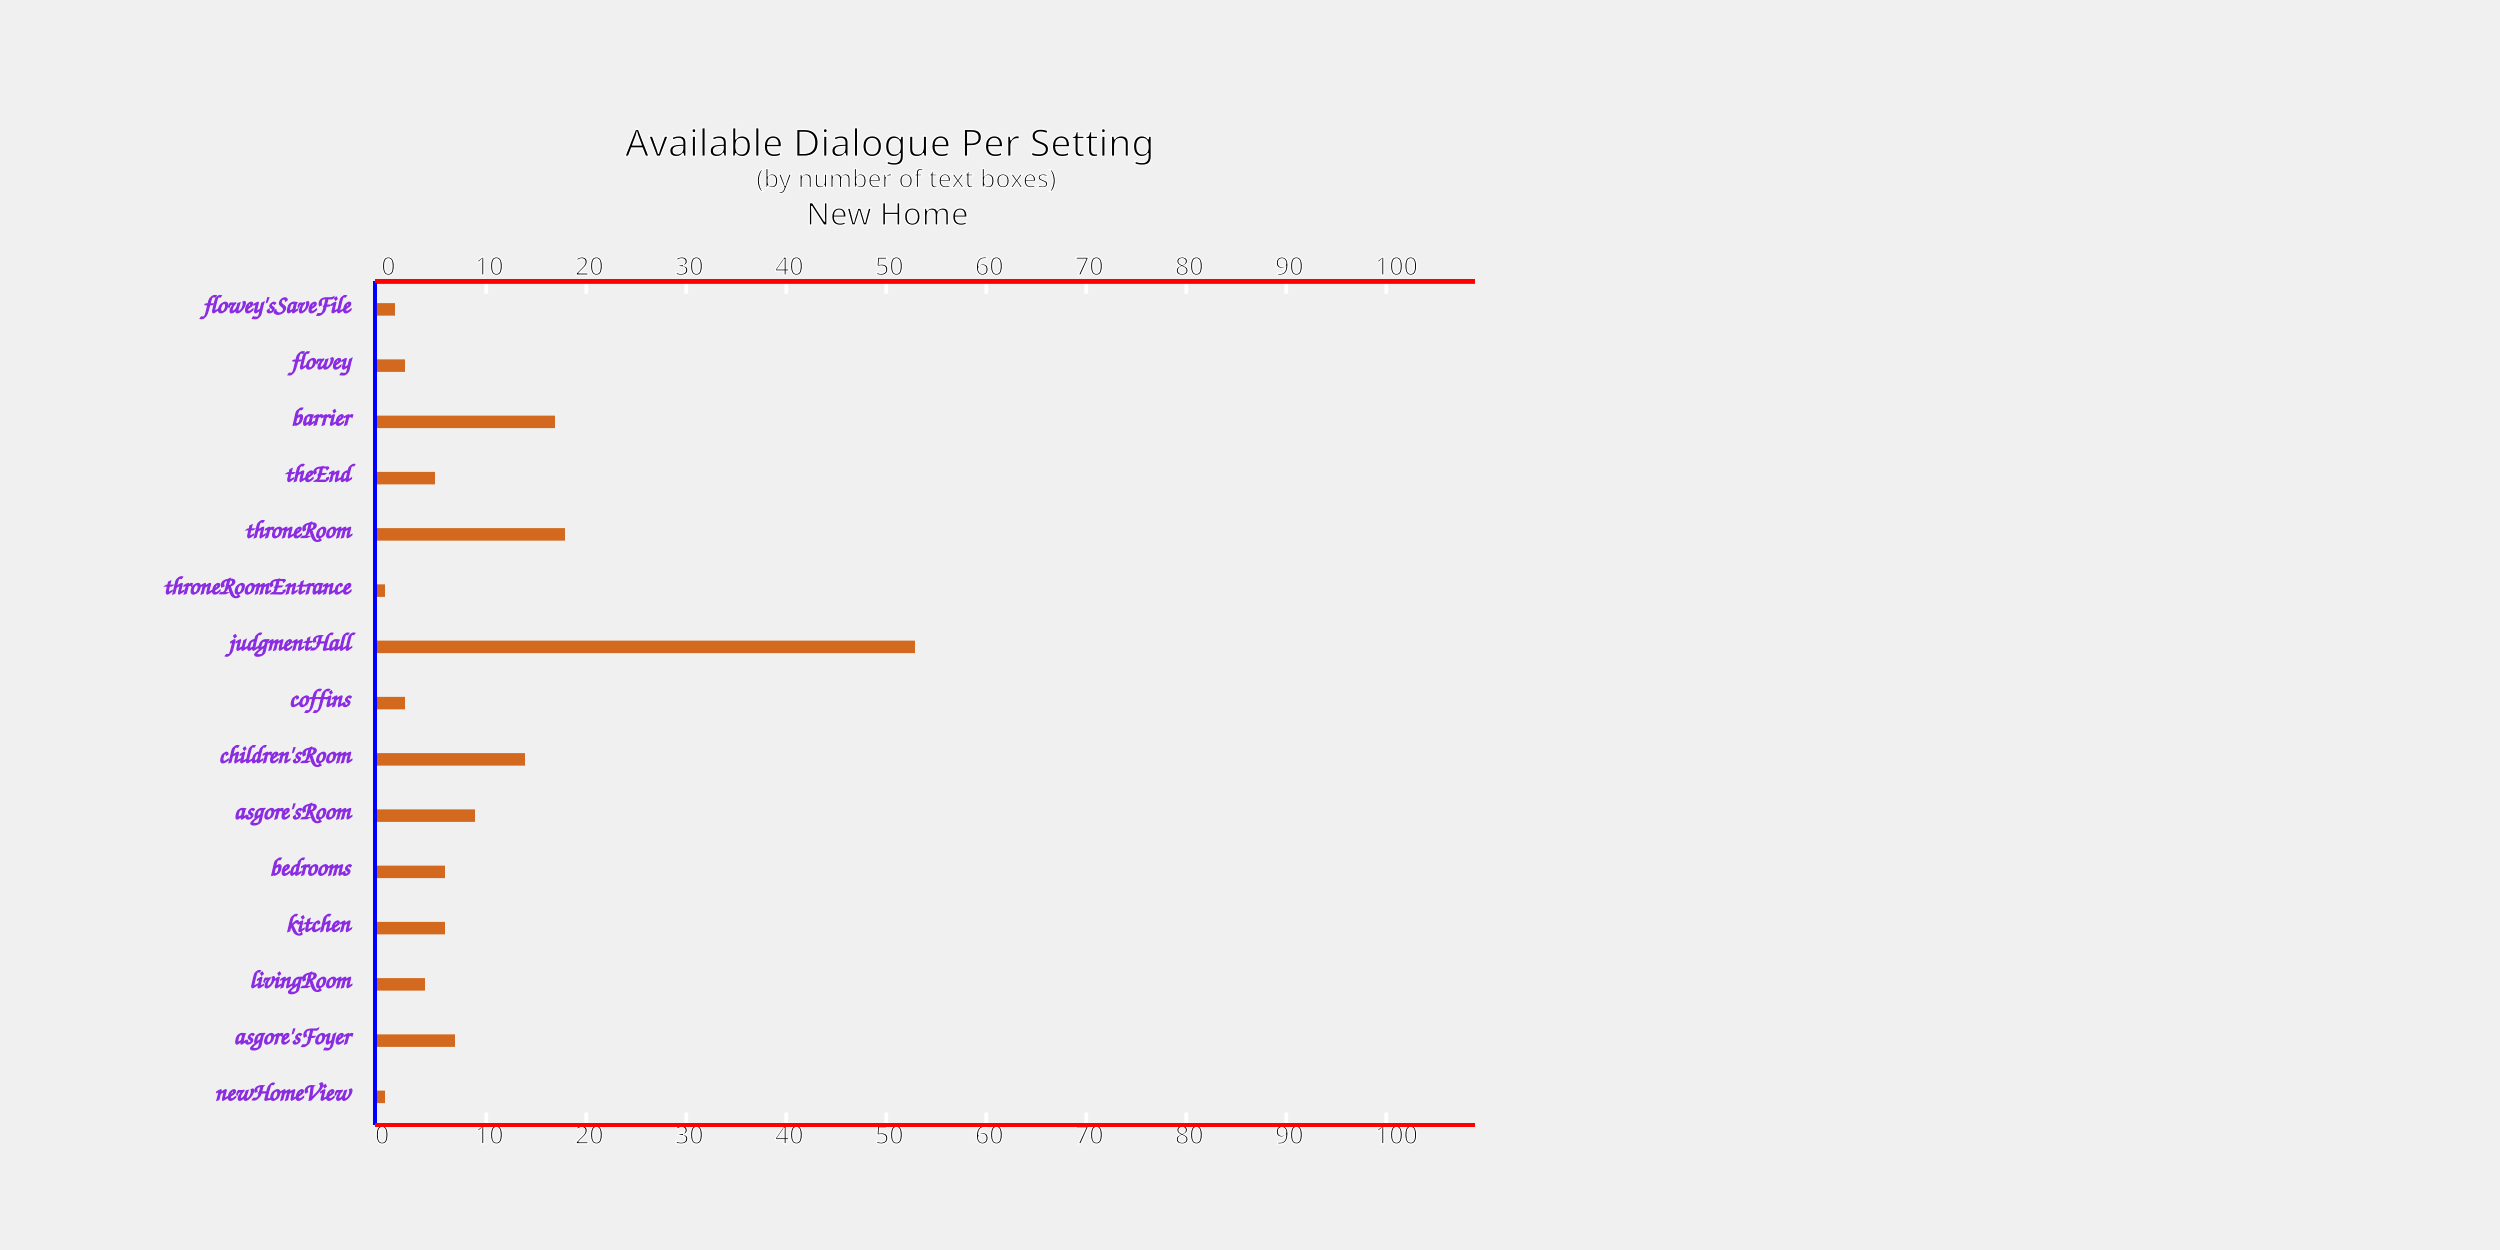
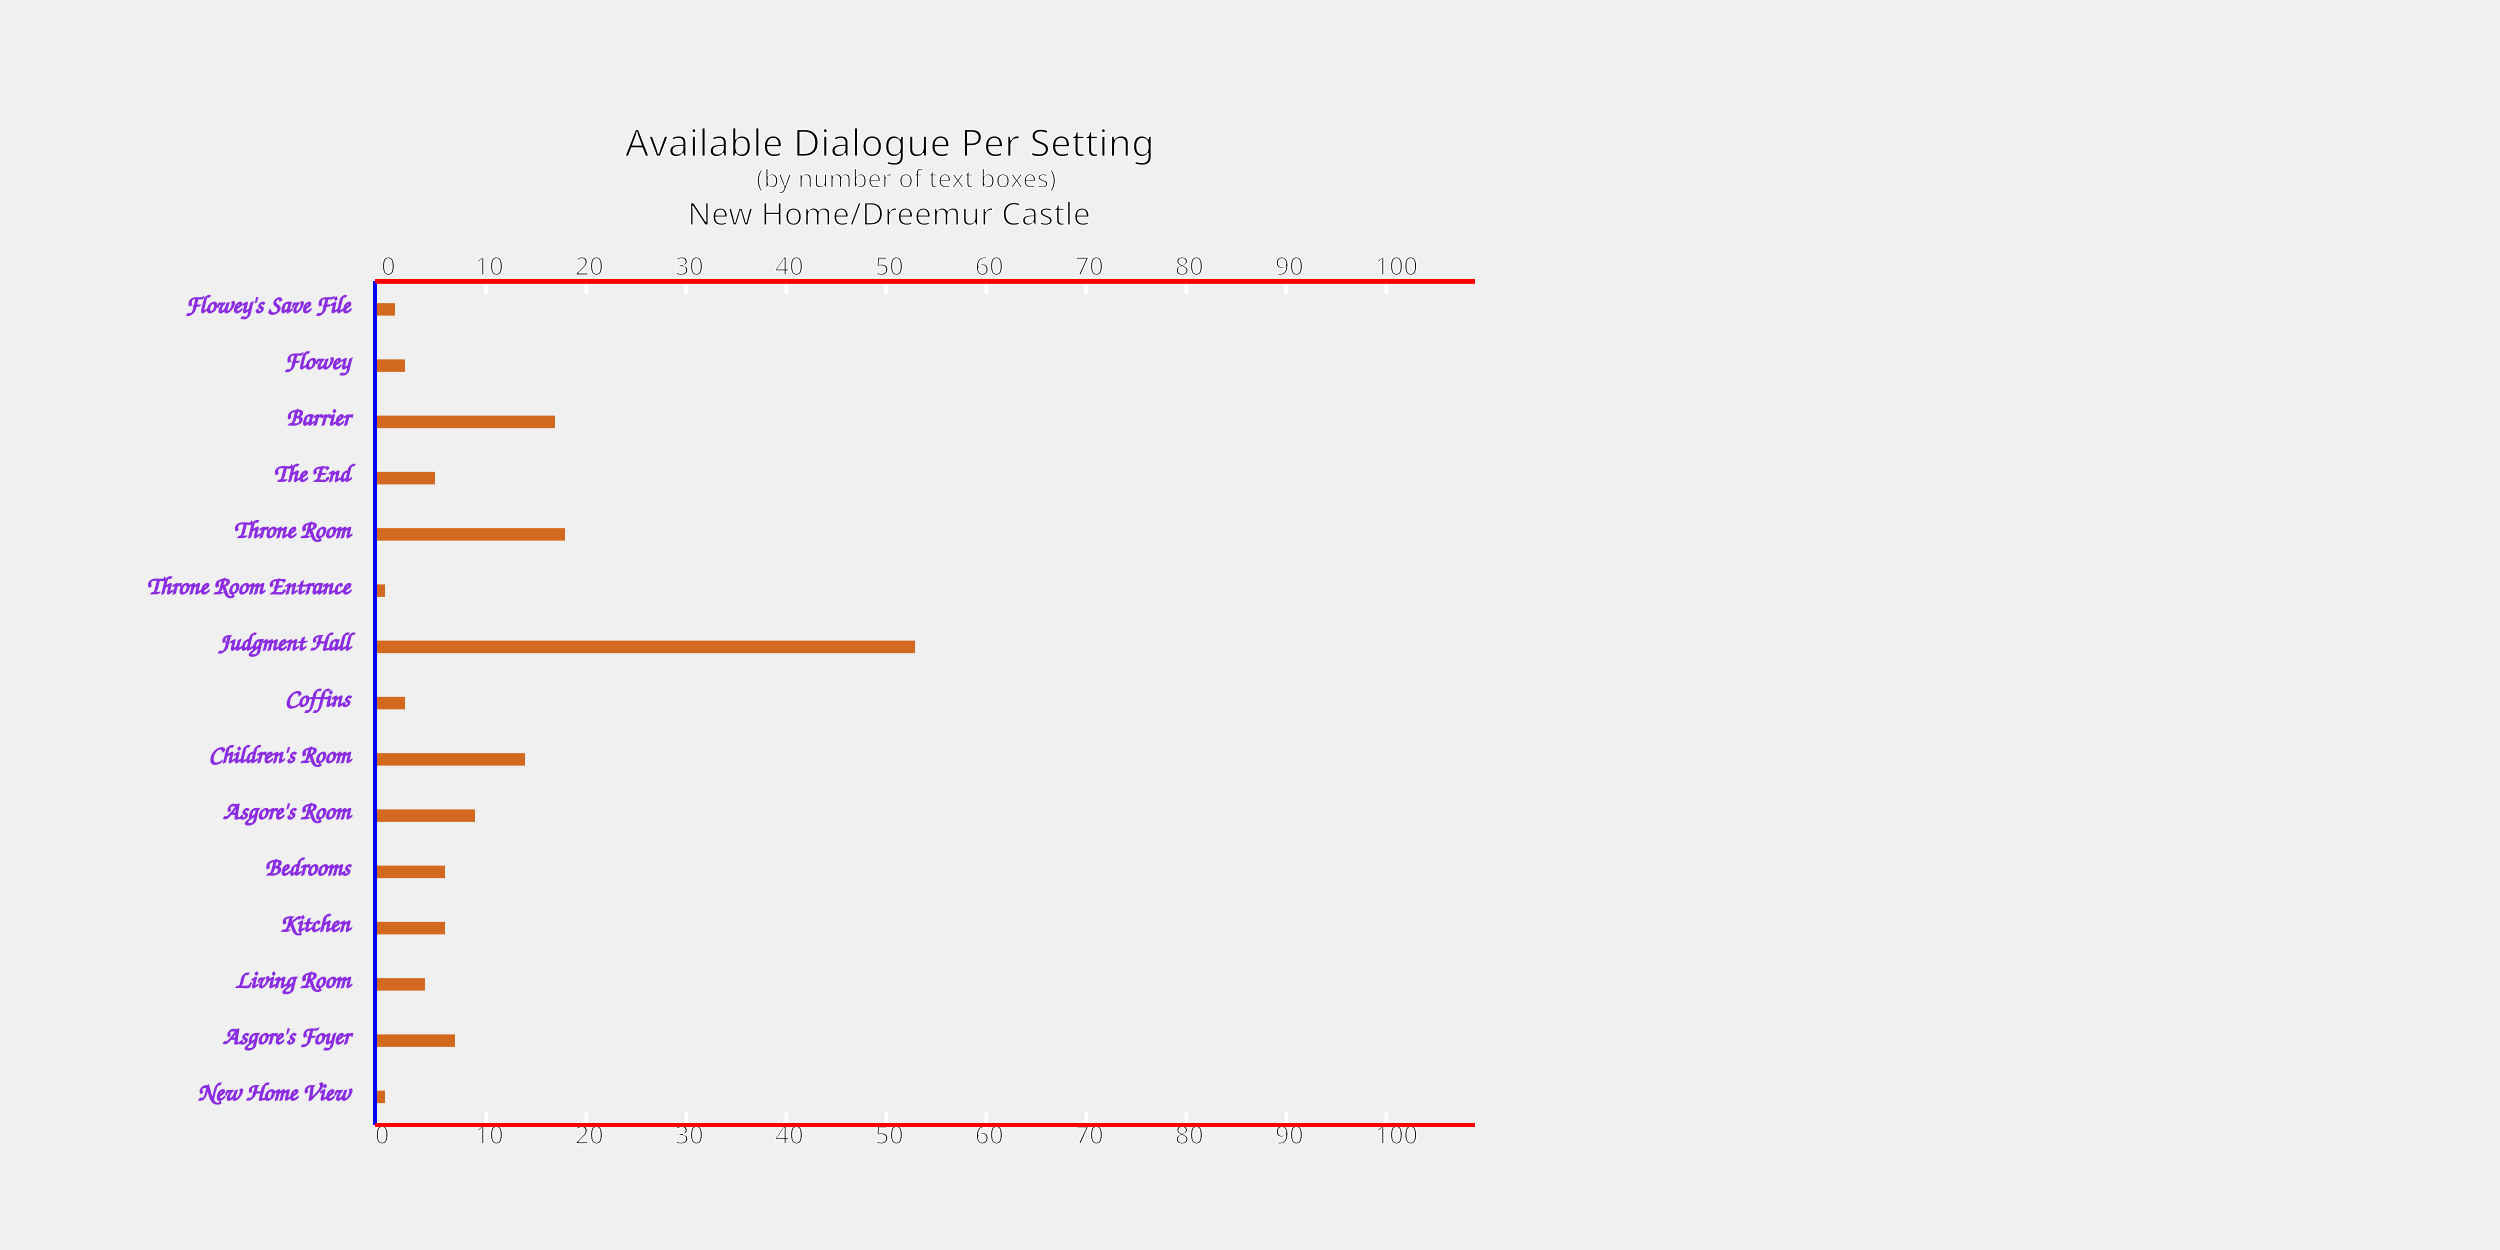
<svg xmlns="http://www.w3.org/2000/svg" width="2000" height="1000" style="background-color: black;">
  <g transform="translate(300, 900)">
    <text x="0" y="15" font-size="20" font-family="papyrus" stroke="white">0</text>
    <text x="80" y="15" font-size="20" font-family="papyrus" stroke="white">10</text>
    <line x1="89" x2="89" y1="0" y2="-10" stroke-width="3" stroke="white" />
    <text x="160" y="15" font-size="20" font-family="papyrus" stroke="white">20</text>
    <line x1="169" x2="169" y1="0" y2="-10" stroke-width="3" stroke="white" />
    <text x="240" y="15" font-size="20" font-family="papyrus" stroke="white">30</text>
    <line x1="249" x2="249" y1="0" y2="-10" stroke-width="3" stroke="white" />
    <text x="320" y="15" font-size="20" font-family="papyrus" stroke="white">40</text>
    <line x1="329" x2="329" y1="0" y2="-10" stroke-width="3" stroke="white" />
    <text x="400" y="15" font-size="20" font-family="papyrus" stroke="white">50</text>
    <line x1="409" x2="409" y1="0" y2="-10" stroke-width="3" stroke="white" />
    <text x="480" y="15" font-size="20" font-family="papyrus" stroke="white">60</text>
    <line x1="489" x2="489" y1="0" y2="-10" stroke-width="3" stroke="white" />
    <text x="560" y="15" font-size="20" font-family="papyrus" stroke="white">70</text>
    <line x1="569" x2="569" y1="0" y2="-10" stroke-width="3" stroke="white" />
    <text x="640" y="15" font-size="20" font-family="papyrus" stroke="white">80</text>
    <line x1="649" x2="649" y1="0" y2="-10" stroke-width="3" stroke="white" />
    <text x="720" y="15" font-size="20" font-family="papyrus" stroke="white">90</text>
    <line x1="729" x2="729" y1="0" y2="-10" stroke-width="3" stroke="white" />
    <text x="800" y="15" font-size="20" font-family="papyrus" stroke="white">100</text>
    <line x1="809" x2="809" y1="0" y2="-10" stroke-width="3" stroke="white" />
    <text x="5" y="-680" font-size="20" font-family="papyrus" stroke="white">0</text>
    <text x="80" y="-680" font-size="20" font-family="papyrus" stroke="white">10</text>
    <line x1="89" x2="89" y1="-675" y2="-665" stroke-width="3" stroke="white" />
    <text x="160" y="-680" font-size="20" font-family="papyrus" stroke="white">20</text>
    <line x1="169" x2="169" y1="-675" y2="-665" stroke-width="3" stroke="white" />
    <text x="240" y="-680" font-size="20" font-family="papyrus" stroke="white">30</text>
    <line x1="249" x2="249" y1="-675" y2="-665" stroke-width="3" stroke="white" />
    <text x="320" y="-680" font-size="20" font-family="papyrus" stroke="white">40</text>
    <line x1="329" x2="329" y1="-675" y2="-665" stroke-width="3" stroke="white" />
    <text x="400" y="-680" font-size="20" font-family="papyrus" stroke="white">50</text>
    <line x1="409" x2="409" y1="-675" y2="-665" stroke-width="3" stroke="white" />
    <text x="480" y="-680" font-size="20" font-family="papyrus" stroke="white">60</text>
    <line x1="489" x2="489" y1="-675" y2="-665" stroke-width="3" stroke="white" />
    <text x="560" y="-680" font-size="20" font-family="papyrus" stroke="white">70</text>
    <line x1="569" x2="569" y1="-675" y2="-665" stroke-width="3" stroke="white" />
    <text x="640" y="-680" font-size="20" font-family="papyrus" stroke="white">80</text>
    <line x1="649" x2="649" y1="-675" y2="-665" stroke-width="3" stroke="white" />
    <text x="720" y="-680" font-size="20" font-family="papyrus" stroke="white">90</text>
    <line x1="729" x2="729" y1="-675" y2="-665" stroke-width="3" stroke="white" />
    <text x="800" y="-680" font-size="20" font-family="papyrus" stroke="white">100</text>
    <line x1="809" x2="809" y1="-675" y2="-665" stroke-width="3" stroke="white" />
    <text x="200" y="-775" stroke="white" font-size="30" font-family="papyrus">Available
                    Dialogue Per Setting </text>
    <text x="305" y="-750" stroke="white" font-size="20" font-family="papyrus">(by number of text boxes)</text>
-     <text x="345" y="-720" stroke="white" font-size="25" font-family="papyrus">New Home</text>
+     <text x="250" y="-720" stroke="white" font-size="25" font-family="papyrus">New Home/Dreemur Castle</text>
    <g>
-       <text x="-20" y="-20" fill="blueviolet" text-anchor="end" font-size="20" font-family="comic sans Ms" stroke="blueviolet">newHomeView</text>
+       <text x="-20" y="-20" fill="blueviolet" text-anchor="end" font-size="20" font-family="comic sans Ms" stroke="blueviolet">New Home View</text>
      <line x1="0" x2="8" y1="-22.5" y2="-22.5" stroke="chocolate" stroke-width="10" />
    </g>
    <line x1="0" y1="0" x2="0" y2="-675" stroke-width="3" stroke="blue" />
    <line x1="0" y1="0" x2="880" y2="0" stroke-width="3" stroke="red" />
    <line x1="0" y1="-675" x2="880" y2="-675" stroke-width="3" stroke="red" />
    <g>
-       <text x="-20" y="-65" fill="blueviolet" text-anchor="end" font-size="20" font-family="comic sans Ms" stroke="blueviolet">asgore'sFoyer</text>
+       <text x="-20" y="-65" fill="blueviolet" text-anchor="end" font-size="20" font-family="comic sans Ms" stroke="blueviolet">Asgore's Foyer</text>
      <line x1="0" x2="64" y1="-67.5" y2="-67.5" stroke="chocolate" stroke-width="10" />
    </g>
    <line x1="0" y1="0" x2="0" y2="-675" stroke-width="3" stroke="blue" />
    <line x1="0" y1="0" x2="880" y2="0" stroke-width="3" stroke="red" />
    <line x1="0" y1="-675" x2="880" y2="-675" stroke-width="3" stroke="red" />
    <g>
-       <text x="-20" y="-110" fill="blueviolet" text-anchor="end" font-size="20" font-family="comic sans Ms" stroke="blueviolet">livingRoom</text>
+       <text x="-20" y="-110" fill="blueviolet" text-anchor="end" font-size="20" font-family="comic sans Ms" stroke="blueviolet">Living Room</text>
      <line x1="0" x2="40" y1="-112.5" y2="-112.5" stroke="chocolate" stroke-width="10" />
    </g>
    <line x1="0" y1="0" x2="0" y2="-675" stroke-width="3" stroke="blue" />
    <line x1="0" y1="0" x2="880" y2="0" stroke-width="3" stroke="red" />
    <line x1="0" y1="-675" x2="880" y2="-675" stroke-width="3" stroke="red" />
    <g>
-       <text x="-20" y="-155" fill="blueviolet" text-anchor="end" font-size="20" font-family="comic sans Ms" stroke="blueviolet">kitchen</text>
+       <text x="-20" y="-155" fill="blueviolet" text-anchor="end" font-size="20" font-family="comic sans Ms" stroke="blueviolet">Kitchen</text>
      <line x1="0" x2="56" y1="-157.5" y2="-157.5" stroke="chocolate" stroke-width="10" />
    </g>
    <line x1="0" y1="0" x2="0" y2="-675" stroke-width="3" stroke="blue" />
    <line x1="0" y1="0" x2="880" y2="0" stroke-width="3" stroke="red" />
    <line x1="0" y1="-675" x2="880" y2="-675" stroke-width="3" stroke="red" />
    <g>
-       <text x="-20" y="-200" fill="blueviolet" text-anchor="end" font-size="20" font-family="comic sans Ms" stroke="blueviolet">bedrooms</text>
+       <text x="-20" y="-200" fill="blueviolet" text-anchor="end" font-size="20" font-family="comic sans Ms" stroke="blueviolet">Bedrooms</text>
      <line x1="0" x2="56" y1="-202.5" y2="-202.5" stroke="chocolate" stroke-width="10" />
    </g>
    <line x1="0" y1="0" x2="0" y2="-675" stroke-width="3" stroke="blue" />
    <line x1="0" y1="0" x2="880" y2="0" stroke-width="3" stroke="red" />
    <line x1="0" y1="-675" x2="880" y2="-675" stroke-width="3" stroke="red" />
    <g>
-       <text x="-20" y="-245" fill="blueviolet" text-anchor="end" font-size="20" font-family="comic sans Ms" stroke="blueviolet">asgore'sRoom</text>
+       <text x="-20" y="-245" fill="blueviolet" text-anchor="end" font-size="20" font-family="comic sans Ms" stroke="blueviolet">Asgore's Room</text>
      <line x1="0" x2="80" y1="-247.5" y2="-247.5" stroke="chocolate" stroke-width="10" />
    </g>
    <line x1="0" y1="0" x2="0" y2="-675" stroke-width="3" stroke="blue" />
    <line x1="0" y1="0" x2="880" y2="0" stroke-width="3" stroke="red" />
    <line x1="0" y1="-675" x2="880" y2="-675" stroke-width="3" stroke="red" />
    <g>
-       <text x="-20" y="-290" fill="blueviolet" text-anchor="end" font-size="20" font-family="comic sans Ms" stroke="blueviolet">children'sRoom</text>
+       <text x="-20" y="-290" fill="blueviolet" text-anchor="end" font-size="20" font-family="comic sans Ms" stroke="blueviolet">Children's Room</text>
      <line x1="0" x2="120" y1="-292.5" y2="-292.5" stroke="chocolate" stroke-width="10" />
    </g>
    <line x1="0" y1="0" x2="0" y2="-675" stroke-width="3" stroke="blue" />
    <line x1="0" y1="0" x2="880" y2="0" stroke-width="3" stroke="red" />
    <line x1="0" y1="-675" x2="880" y2="-675" stroke-width="3" stroke="red" />
    <g>
-       <text x="-20" y="-335" fill="blueviolet" text-anchor="end" font-size="20" font-family="comic sans Ms" stroke="blueviolet">coffins</text>
+       <text x="-20" y="-335" fill="blueviolet" text-anchor="end" font-size="20" font-family="comic sans Ms" stroke="blueviolet">Coffins</text>
      <line x1="0" x2="24" y1="-337.5" y2="-337.5" stroke="chocolate" stroke-width="10" />
    </g>
    <line x1="0" y1="0" x2="0" y2="-675" stroke-width="3" stroke="blue" />
    <line x1="0" y1="0" x2="880" y2="0" stroke-width="3" stroke="red" />
    <line x1="0" y1="-675" x2="880" y2="-675" stroke-width="3" stroke="red" />
    <g>
-       <text x="-20" y="-380" fill="blueviolet" text-anchor="end" font-size="20" font-family="comic sans Ms" stroke="blueviolet">judgmentHall</text>
+       <text x="-20" y="-380" fill="blueviolet" text-anchor="end" font-size="20" font-family="comic sans Ms" stroke="blueviolet">Judgment Hall</text>
      <line x1="0" x2="432" y1="-382.5" y2="-382.5" stroke="chocolate" stroke-width="10" />
    </g>
    <line x1="0" y1="0" x2="0" y2="-675" stroke-width="3" stroke="blue" />
    <line x1="0" y1="0" x2="880" y2="0" stroke-width="3" stroke="red" />
    <line x1="0" y1="-675" x2="880" y2="-675" stroke-width="3" stroke="red" />
    <g>
-       <text x="-20" y="-425" fill="blueviolet" text-anchor="end" font-size="20" font-family="comic sans Ms" stroke="blueviolet">throneRoomEntrance</text>
+       <text x="-20" y="-425" fill="blueviolet" text-anchor="end" font-size="20" font-family="comic sans Ms" stroke="blueviolet">Throne Room Entrance</text>
      <line x1="0" x2="8" y1="-427.5" y2="-427.5" stroke="chocolate" stroke-width="10" />
    </g>
    <line x1="0" y1="0" x2="0" y2="-675" stroke-width="3" stroke="blue" />
    <line x1="0" y1="0" x2="880" y2="0" stroke-width="3" stroke="red" />
    <line x1="0" y1="-675" x2="880" y2="-675" stroke-width="3" stroke="red" />
    <g>
-       <text x="-20" y="-470" fill="blueviolet" text-anchor="end" font-size="20" font-family="comic sans Ms" stroke="blueviolet">throneRoom</text>
+       <text x="-20" y="-470" fill="blueviolet" text-anchor="end" font-size="20" font-family="comic sans Ms" stroke="blueviolet">Throne Room</text>
      <line x1="0" x2="152" y1="-472.5" y2="-472.5" stroke="chocolate" stroke-width="10" />
    </g>
    <line x1="0" y1="0" x2="0" y2="-675" stroke-width="3" stroke="blue" />
    <line x1="0" y1="0" x2="880" y2="0" stroke-width="3" stroke="red" />
    <line x1="0" y1="-675" x2="880" y2="-675" stroke-width="3" stroke="red" />
    <g>
-       <text x="-20" y="-515" fill="blueviolet" text-anchor="end" font-size="20" font-family="comic sans Ms" stroke="blueviolet">theEnd</text>
+       <text x="-20" y="-515" fill="blueviolet" text-anchor="end" font-size="20" font-family="comic sans Ms" stroke="blueviolet">The End</text>
      <line x1="0" x2="48" y1="-517.5" y2="-517.5" stroke="chocolate" stroke-width="10" />
    </g>
    <line x1="0" y1="0" x2="0" y2="-675" stroke-width="3" stroke="blue" />
    <line x1="0" y1="0" x2="880" y2="0" stroke-width="3" stroke="red" />
    <line x1="0" y1="-675" x2="880" y2="-675" stroke-width="3" stroke="red" />
    <g>
-       <text x="-20" y="-560" fill="blueviolet" text-anchor="end" font-size="20" font-family="comic sans Ms" stroke="blueviolet">barrier</text>
+       <text x="-20" y="-560" fill="blueviolet" text-anchor="end" font-size="20" font-family="comic sans Ms" stroke="blueviolet">Barrier</text>
      <line x1="0" x2="144" y1="-562.5" y2="-562.5" stroke="chocolate" stroke-width="10" />
    </g>
    <line x1="0" y1="0" x2="0" y2="-675" stroke-width="3" stroke="blue" />
    <line x1="0" y1="0" x2="880" y2="0" stroke-width="3" stroke="red" />
    <line x1="0" y1="-675" x2="880" y2="-675" stroke-width="3" stroke="red" />
    <g>
-       <text x="-20" y="-605" fill="blueviolet" text-anchor="end" font-size="20" font-family="comic sans Ms" stroke="blueviolet">flowey</text>
+       <text x="-20" y="-605" fill="blueviolet" text-anchor="end" font-size="20" font-family="comic sans Ms" stroke="blueviolet">Flowey</text>
      <line x1="0" x2="24" y1="-607.5" y2="-607.5" stroke="chocolate" stroke-width="10" />
    </g>
    <line x1="0" y1="0" x2="0" y2="-675" stroke-width="3" stroke="blue" />
    <line x1="0" y1="0" x2="880" y2="0" stroke-width="3" stroke="red" />
    <line x1="0" y1="-675" x2="880" y2="-675" stroke-width="3" stroke="red" />
    <g>
-       <text x="-20" y="-650" fill="blueviolet" text-anchor="end" font-size="20" font-family="comic sans Ms" stroke="blueviolet">flowey'sSaveFile</text>
+       <text x="-20" y="-650" fill="blueviolet" text-anchor="end" font-size="20" font-family="comic sans Ms" stroke="blueviolet">Flowey's Save File</text>
      <line x1="0" x2="16" y1="-652.5" y2="-652.5" stroke="chocolate" stroke-width="10" />
    </g>
    <line x1="0" y1="0" x2="0" y2="-675" stroke-width="3" stroke="blue" />
    <line x1="0" y1="0" x2="880" y2="0" stroke-width="3" stroke="red" />
    <line x1="0" y1="-675" x2="880" y2="-675" stroke-width="3" stroke="red" />
  </g>
</svg>
